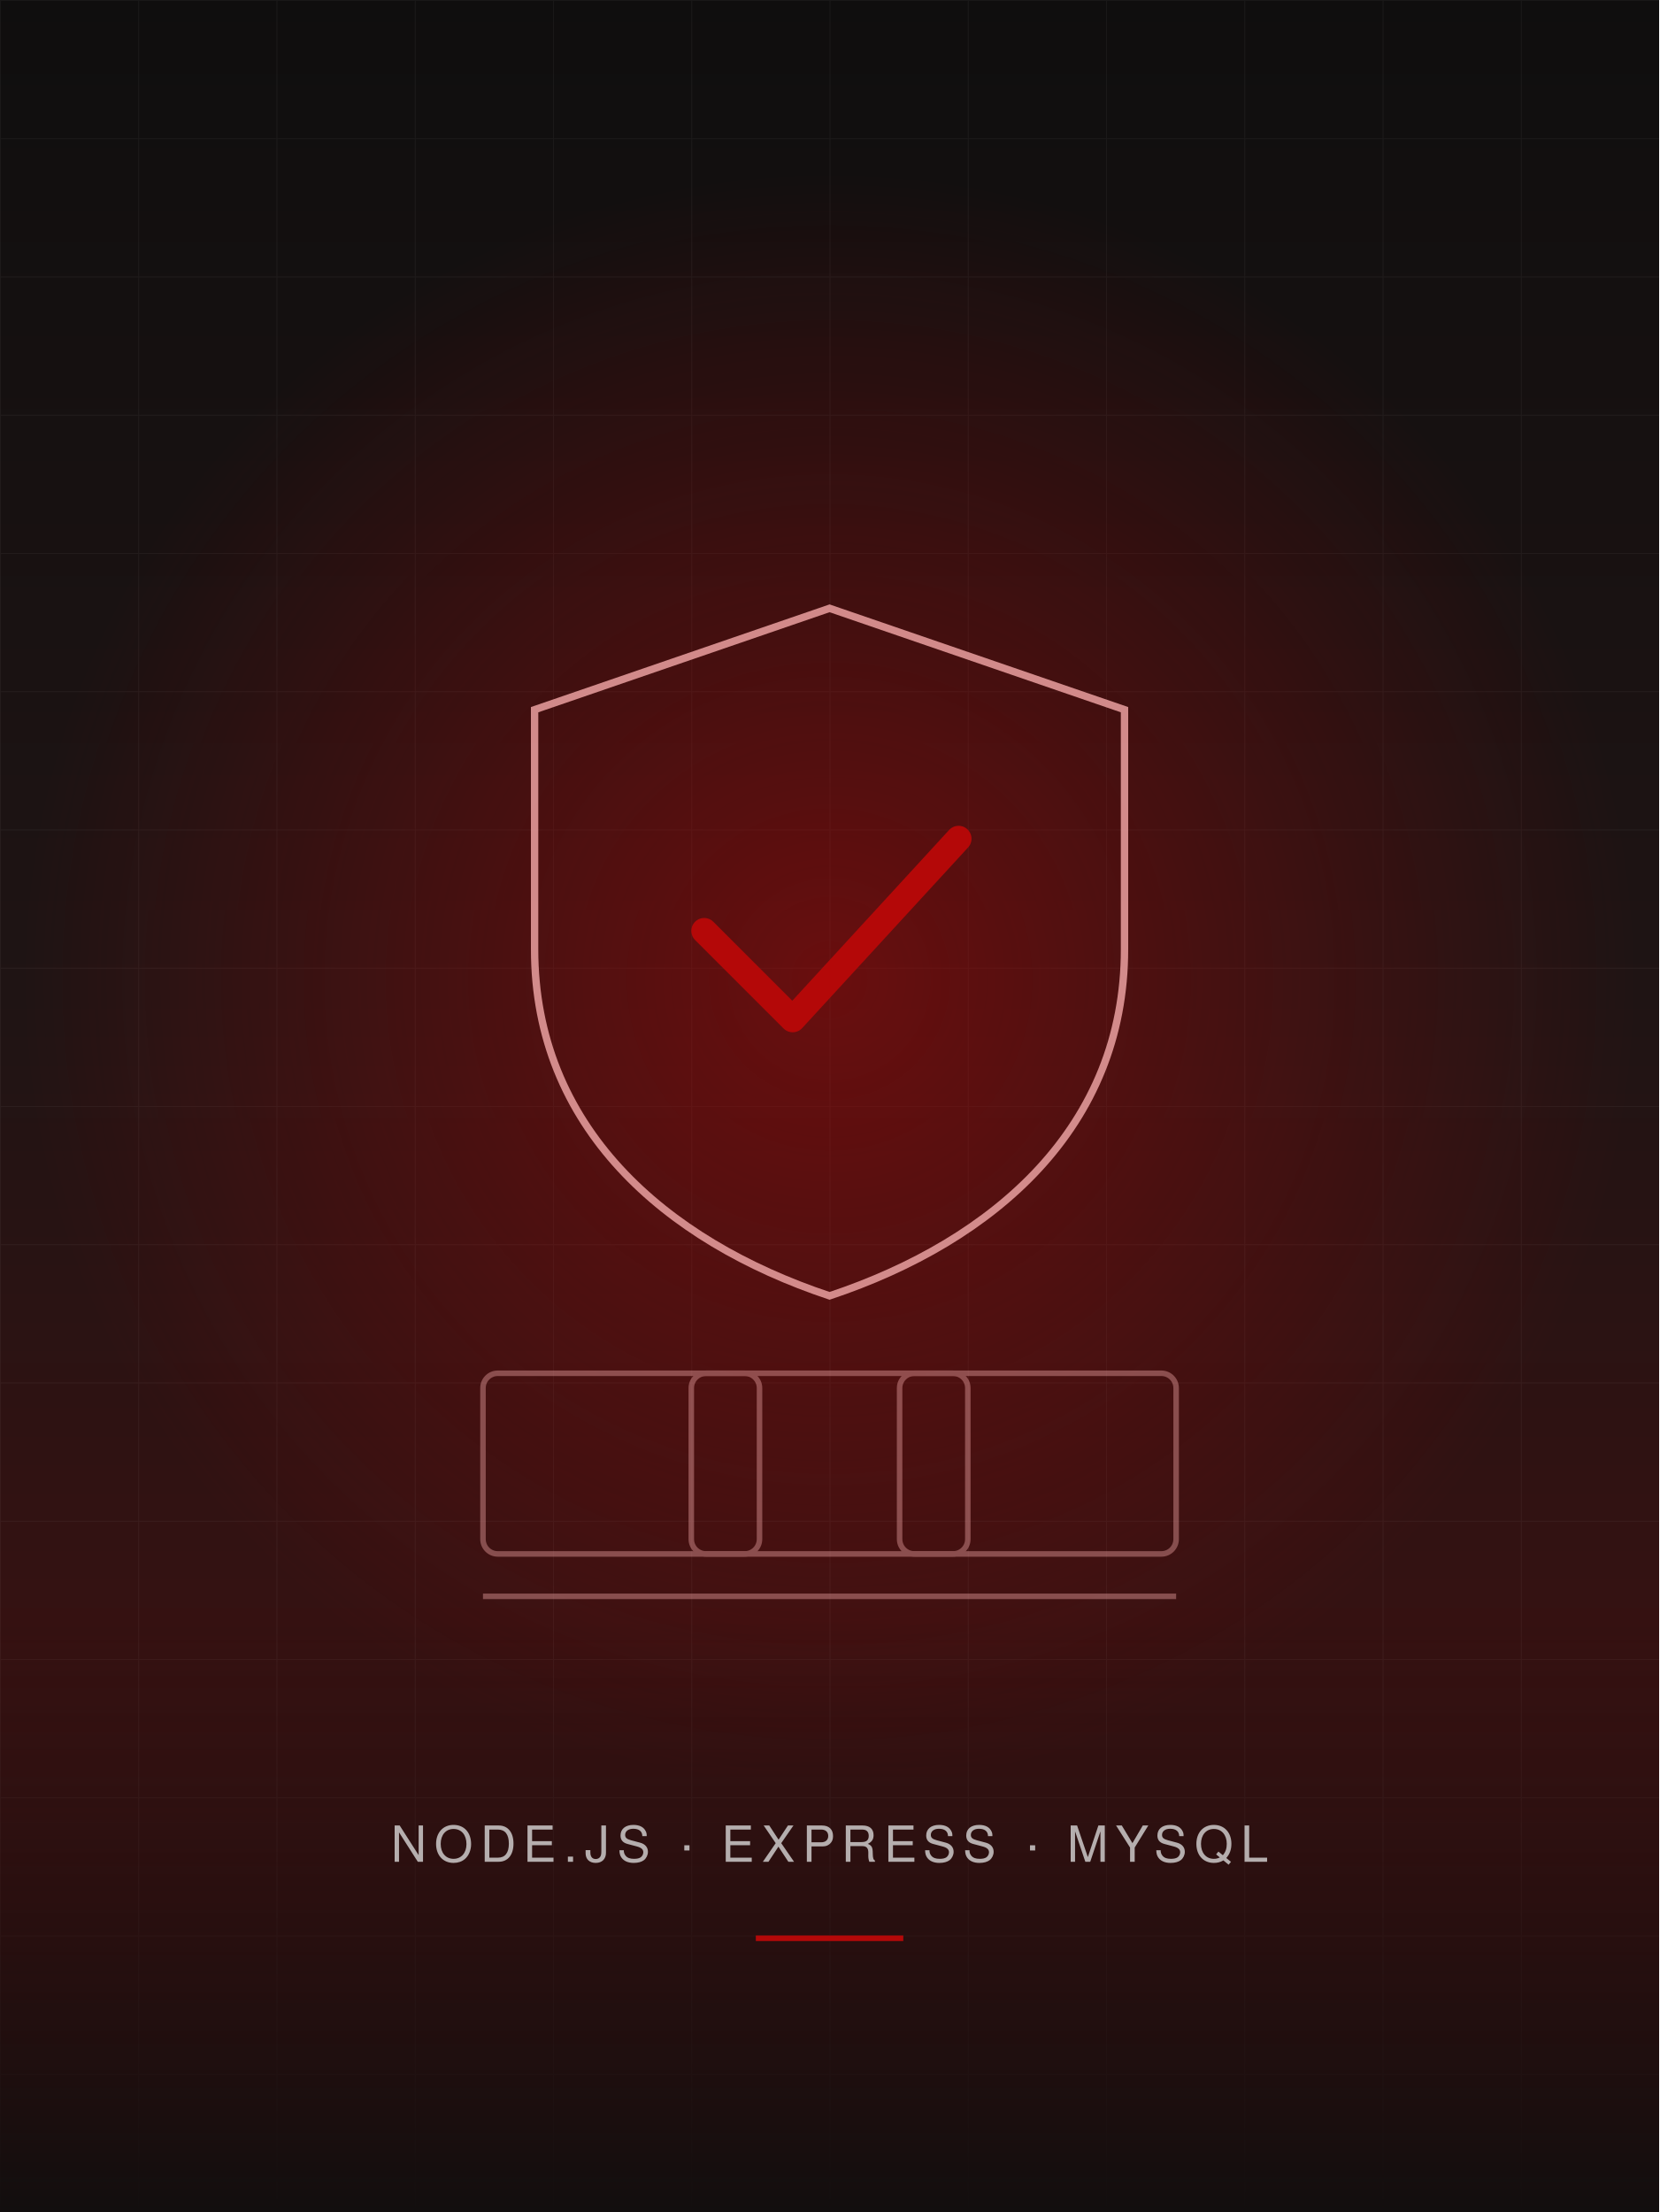
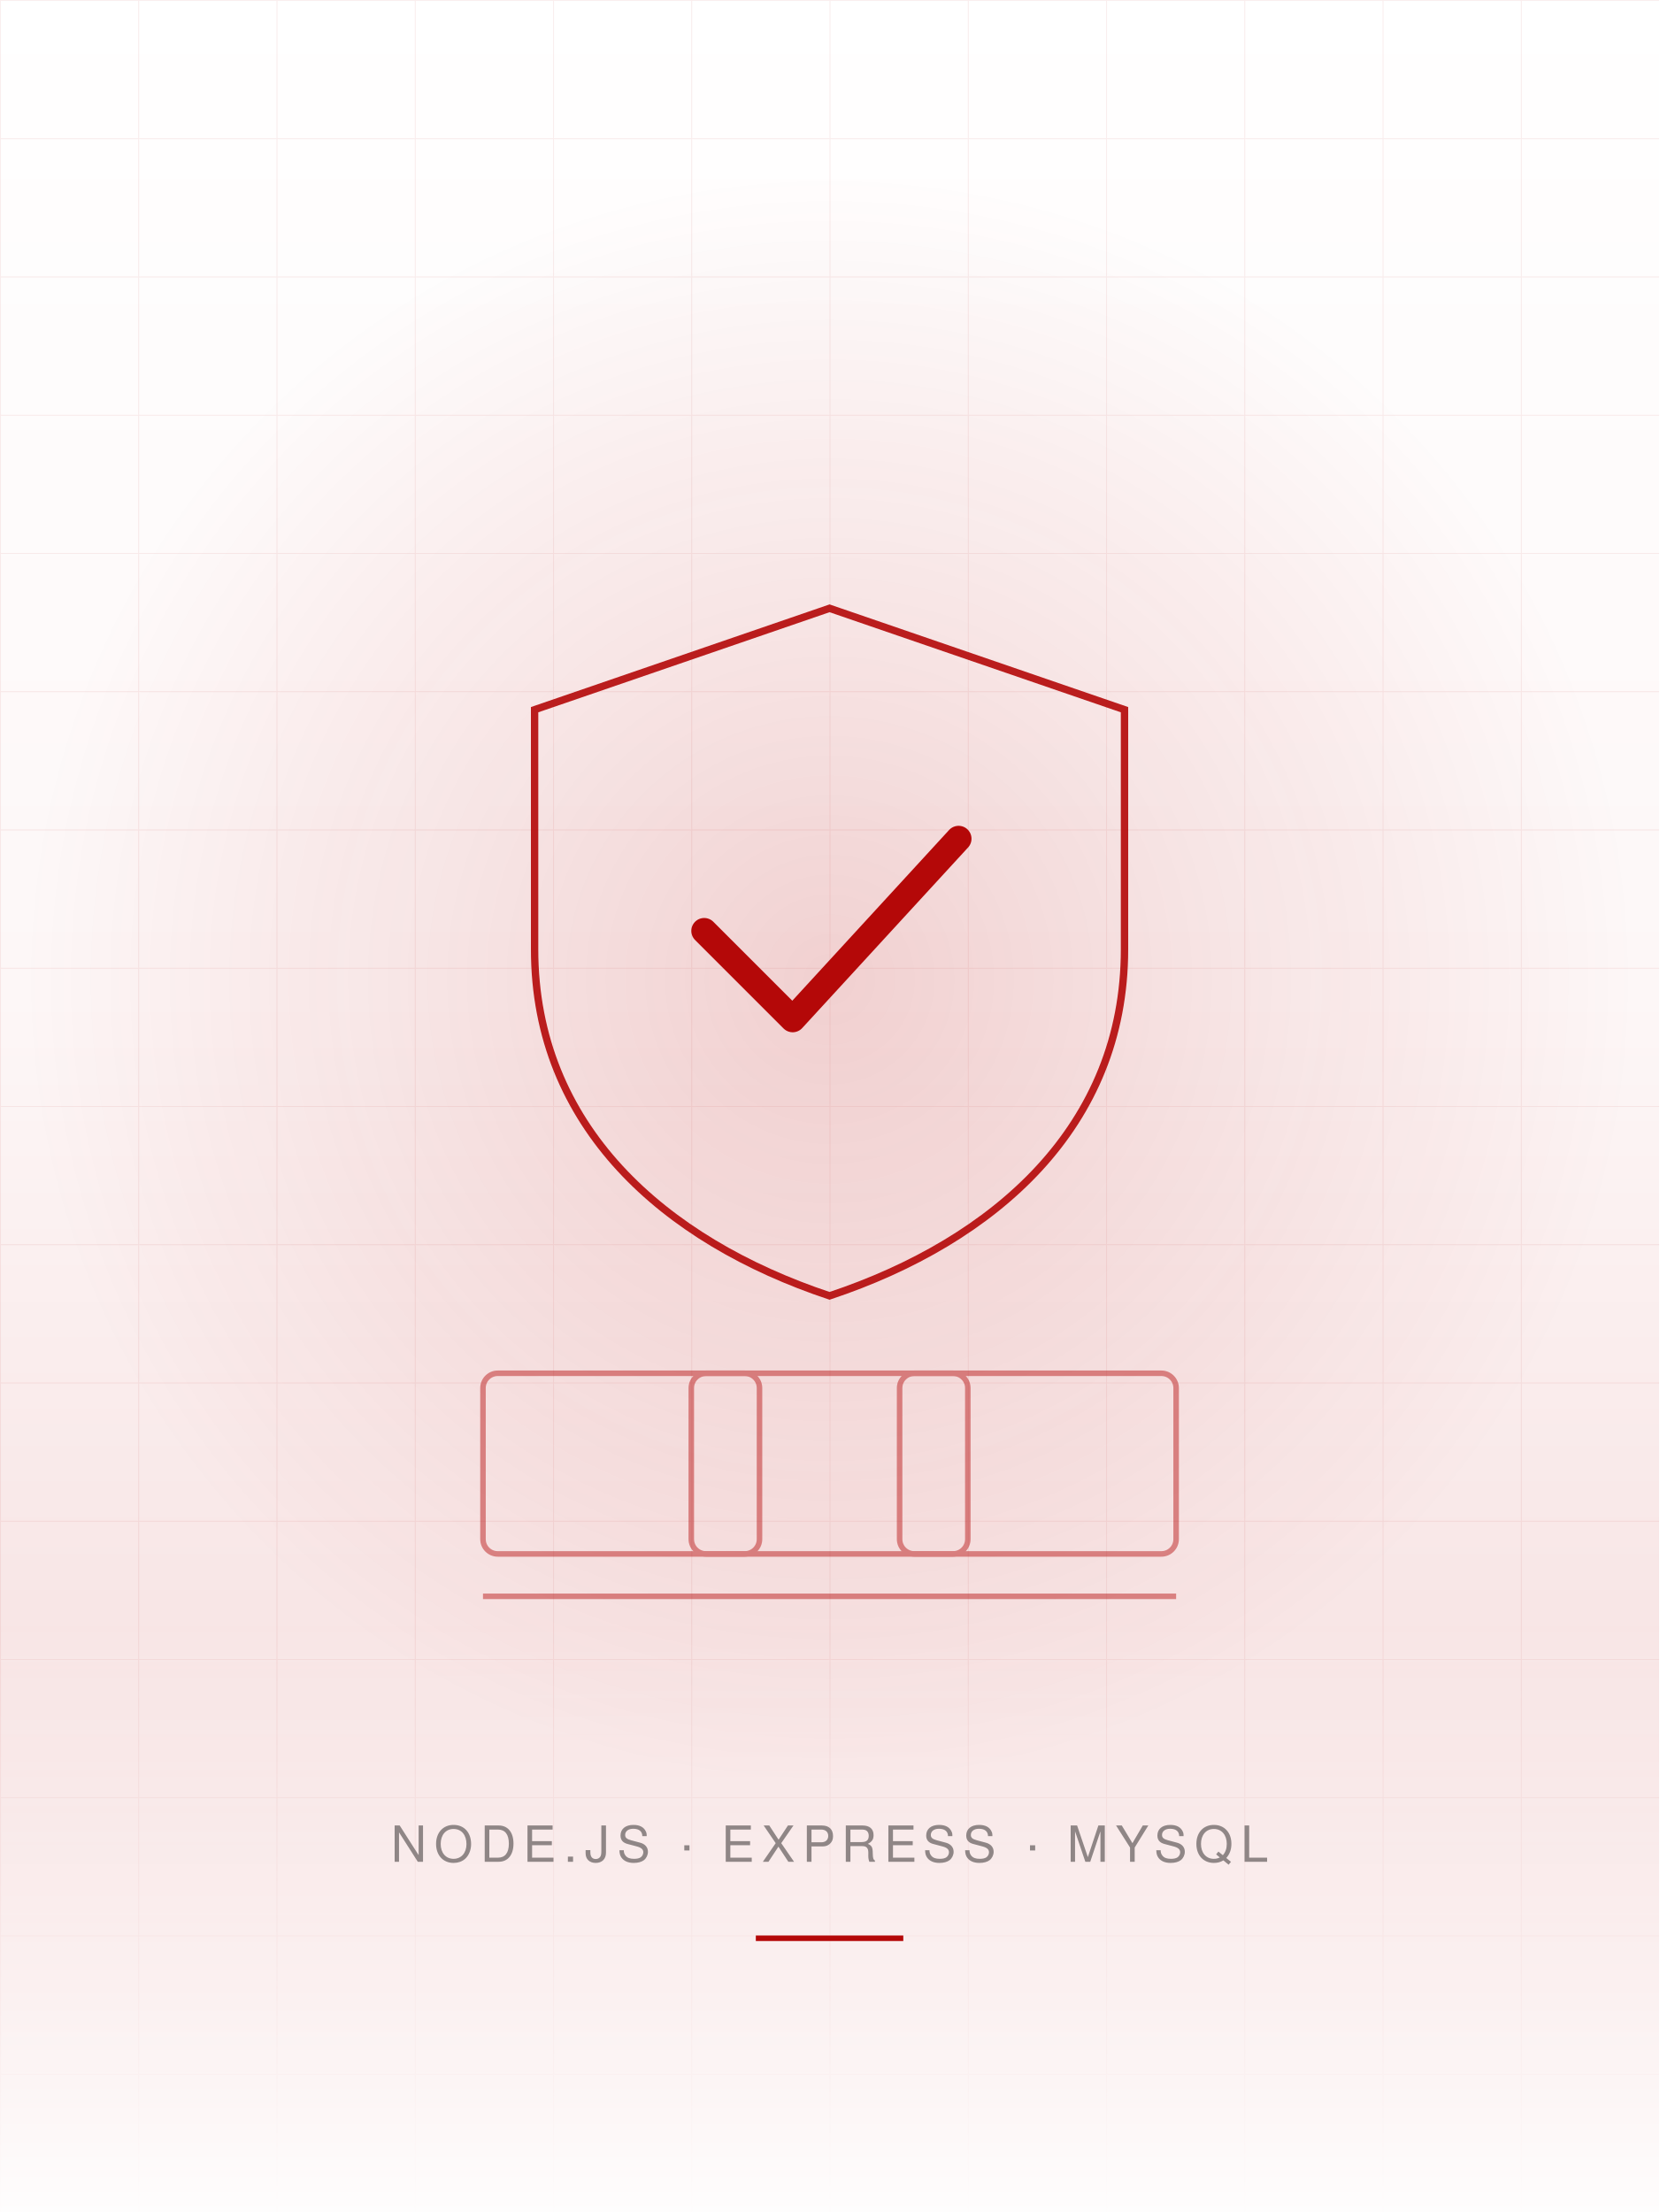
<svg xmlns="http://www.w3.org/2000/svg" viewBox="0 0 900 1200" width="900" height="1200" role="img" aria-label="Reloj mundial con husos horarios">
  <defs>
    <linearGradient id="fondo" x1="0" y1="0" x2="0" y2="1">
-       <stop offset="0%" stop-color="#0f0e0e" />
-       <stop offset="45%" stop-color="#1f1414" />
-       <stop offset="100%" stop-color="#4a0f0f" />
+       <stop offset="0%" stop-color="#ffffff" />
+       <stop offset="45%" stop-color="#fdf7f7" />
+       <stop offset="100%" stop-color="#f3d5d5" />
    </linearGradient>
    <radialGradient id="halo" cx="50%" cy="47%" r="46%">
-       <stop offset="0%" stop-color="#b40808" stop-opacity="0.5" />
+       <stop offset="0%" stop-color="#b40808" stop-opacity="0.16" />
      <stop offset="100%" stop-color="#b40808" stop-opacity="0" />
    </radialGradient>
    <linearGradient id="pie" x1="0" y1="0" x2="0" y2="1">
-       <stop offset="0%" stop-color="#0f0e0e" stop-opacity="0" />
-       <stop offset="100%" stop-color="#0f0e0e" stop-opacity="0.95" />
+       <stop offset="0%" stop-color="#ffffff" stop-opacity="0" />
+       <stop offset="100%" stop-color="#ffffff" stop-opacity="0.95" />
    </linearGradient>
    <pattern id="rejilla" width="75" height="75" patternUnits="userSpaceOnUse">
-       <path d="M75 0H0V75" fill="none" stroke="#f9f5f5" stroke-opacity="0.045" stroke-width="1" />
+       <path d="M75 0H0V75" fill="none" stroke="#b40808" stroke-opacity="0.07" stroke-width="1" />
    </pattern>
  </defs>
  <rect width="900" height="1200" fill="url(#fondo)" />
  <rect width="900" height="1200" fill="url(#rejilla)" />
  <circle cx="450" cy="560" r="470" fill="url(#halo)" />
  <g>
-     <path d="M450 330 L610 385 v130 c0 96-70 158-160 188-90-30-160-92-160-188V385 Z" fill="none" stroke="#e19898" stroke-width="4" opacity="0.9" />
+     <path d="M450 330 L610 385 v130 c0 96-70 158-160 188-90-30-160-92-160-188V385 Z" fill="none" stroke="#b40808" stroke-width="4" opacity="0.9" />
    <path d="M382 505 l48 48 L520 455" fill="none" stroke="#b40808" stroke-width="14" stroke-linecap="round" stroke-linejoin="round" />
-     <g fill="none" stroke="#e19898" stroke-width="3" opacity="0.45">
+     <g fill="none" stroke="#b40808" stroke-width="3" opacity="0.45">
      <rect x="262" y="745" width="150" height="98" rx="8" />
      <rect x="375" y="745" width="150" height="98" rx="8" />
      <rect x="488" y="745" width="150" height="98" rx="8" />
      <line x1="262" y1="866" x2="638" y2="866" />
    </g>
  </g>
  <rect x="0" y="880" width="900" height="320" fill="url(#pie)" />
-   <text x="450" y="1010" text-anchor="middle" font-family="Helvetica, Arial, sans-serif" font-size="27" letter-spacing="4" fill="#b5aeae">NODE.JS · EXPRESS · MYSQL</text>
+   <text x="450" y="1010" text-anchor="middle" font-family="Helvetica, Arial, sans-serif" font-size="27" letter-spacing="4" fill="#8f8686">NODE.JS · EXPRESS · MYSQL</text>
  <rect x="410" y="1050" width="80" height="3" fill="#b40808" />
</svg>
